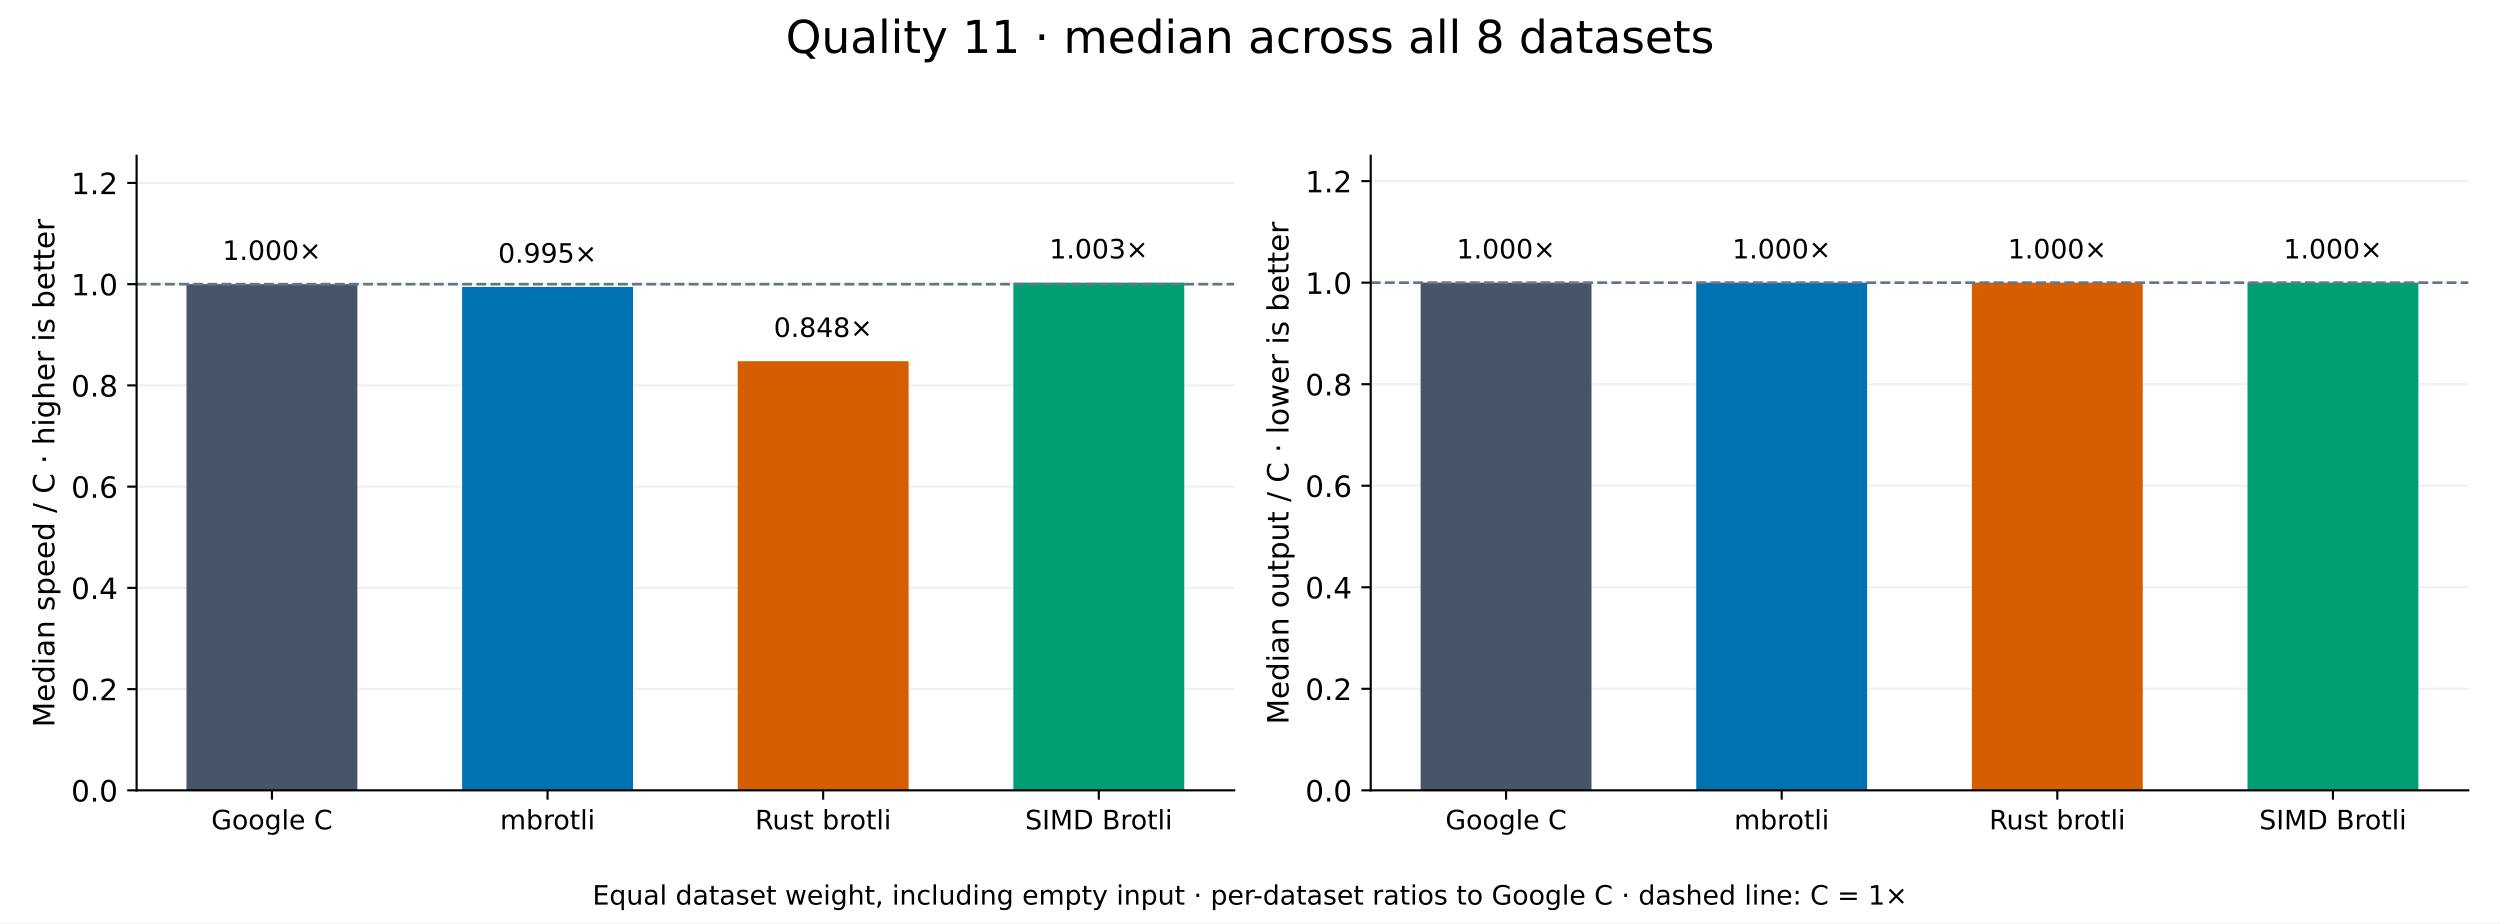
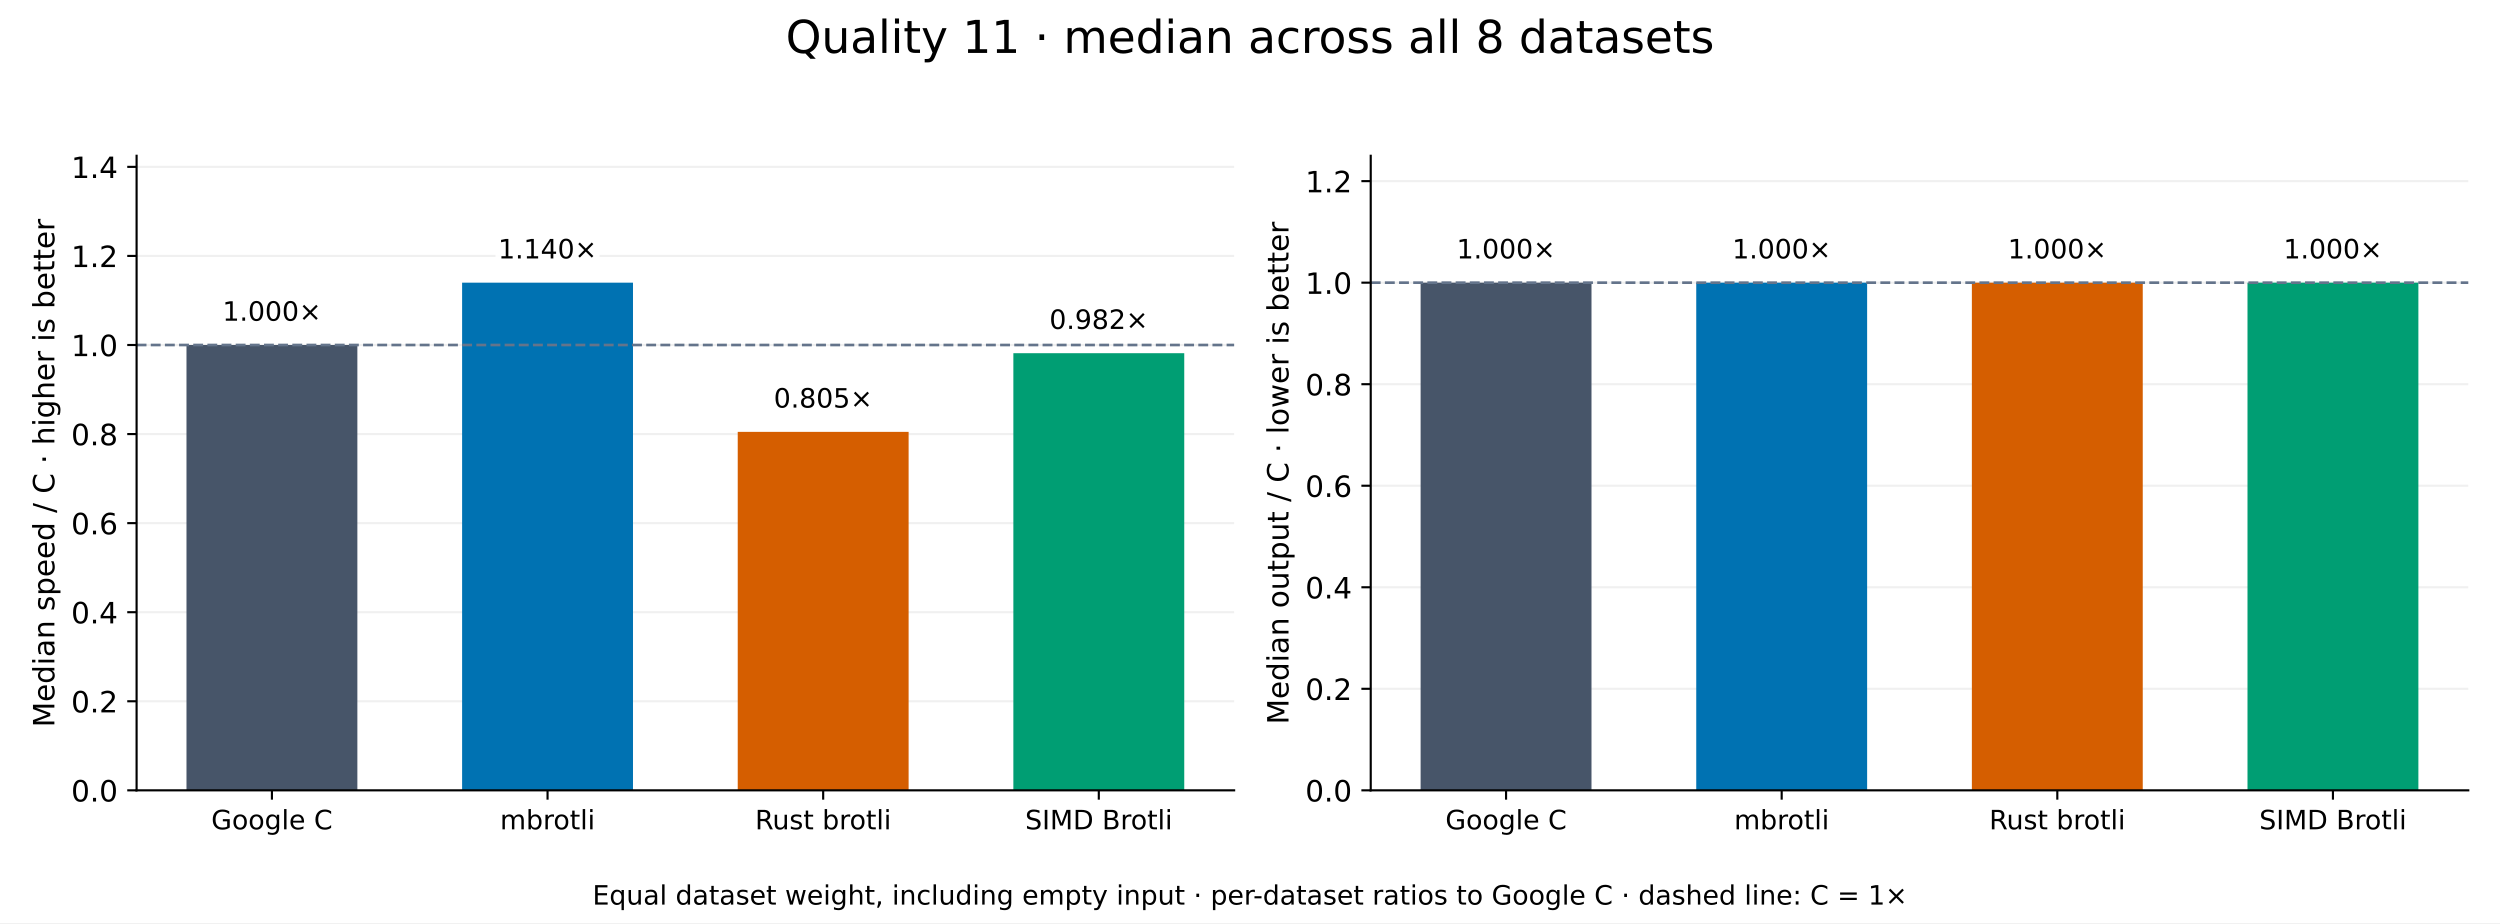
<svg xmlns="http://www.w3.org/2000/svg" xmlns:xlink="http://www.w3.org/1999/xlink" width="936pt" height="345.6pt" viewBox="0 0 936 345.6" version="1.1">
  <defs>
    <style type="text/css">*{stroke-linejoin: round; stroke-linecap: butt}</style>
  </defs>
  <g id="figure_1">
    <g id="patch_1">
-       <path d="M 0 345.6  L 936 345.6  L 936 0  L 0 0  z " style="fill: #ffffff" />
+       <path d="M 0 345.6 L 936 345.6 L 936 0 L 0 0 z " style="fill: #ffffff" />
    </g>
    <g id="axes_1">
      <g id="patch_2">
-         <path d="M 51.14 295.904  L 462.06 295.904  L 462.06 58.32  L 51.14 58.32  z " style="fill: #ffffff" />
+         <path d="M 51.14 295.904 L 462.06 295.904 L 462.06 58.32 L 51.14 58.32 z " style="fill: #ffffff" />
      </g>
      <g id="matplotlib.axis_1">
        <g id="xtick_1">
          <g id="line2d_1">
            <defs>
-               <path id="m98f23d96c9" d="M 0 0  L 0 3.5  " style="stroke: #000000; stroke-width: 0.8" />
+               <path id="m98f23d96c9" d="M 0 0 L 0 3.5 " style="stroke: #000000; stroke-width: 0.8" />
            </defs>
            <g>
              <use xlink:href="#m98f23d96c9" x="101.808" y="295.904" style="stroke: #000000; stroke-width: 0.8" />
            </g>
          </g>
          <g id="text_1">
            <text style="font-size: 10px; font-family: 'DejaVu Sans', 'Bitstream Vera Sans', 'Computer Modern Sans Serif', 'Lucida Grande', 'Verdana', 'Geneva', 'Lucid', 'Arial', 'Helvetica', 'Avant Garde', sans-serif; text-anchor: middle" x="101.808" y="310.502" transform="rotate(-0 101.8084 310.5024)">Google C</text>
          </g>
        </g>
        <g id="xtick_2">
          <g id="line2d_2">
            <g>
              <use xlink:href="#m98f23d96c9" x="205.003" y="295.904" style="stroke: #000000; stroke-width: 0.8" />
            </g>
          </g>
          <g id="text_2">
            <text style="font-size: 10px; font-family: 'DejaVu Sans', 'Bitstream Vera Sans', 'Computer Modern Sans Serif', 'Lucida Grande', 'Verdana', 'Geneva', 'Lucid', 'Arial', 'Helvetica', 'Avant Garde', sans-serif; text-anchor: middle" x="205.003" y="310.502" transform="rotate(-0 205.0028 310.5024)">mbrotli</text>
          </g>
        </g>
        <g id="xtick_3">
          <g id="line2d_3">
            <g>
              <use xlink:href="#m98f23d96c9" x="308.197" y="295.904" style="stroke: #000000; stroke-width: 0.8" />
            </g>
          </g>
          <g id="text_3">
            <text style="font-size: 10px; font-family: 'DejaVu Sans', 'Bitstream Vera Sans', 'Computer Modern Sans Serif', 'Lucida Grande', 'Verdana', 'Geneva', 'Lucid', 'Arial', 'Helvetica', 'Avant Garde', sans-serif; text-anchor: middle" x="308.197" y="310.502" transform="rotate(-0 308.1972 310.5024)">Rust brotli</text>
          </g>
        </g>
        <g id="xtick_4">
          <g id="line2d_4">
            <g>
              <use xlink:href="#m98f23d96c9" x="411.392" y="295.904" style="stroke: #000000; stroke-width: 0.8" />
            </g>
          </g>
          <g id="text_4">
            <text style="font-size: 10px; font-family: 'DejaVu Sans', 'Bitstream Vera Sans', 'Computer Modern Sans Serif', 'Lucida Grande', 'Verdana', 'Geneva', 'Lucid', 'Arial', 'Helvetica', 'Avant Garde', sans-serif; text-anchor: middle" x="411.392" y="310.502" transform="rotate(-0 411.3916 310.5024)">SIMD Brotli</text>
          </g>
        </g>
      </g>
      <g id="matplotlib.axis_2">
        <g id="ytick_1">
          <g id="line2d_5">
-             <path d="M 51.14 295.904  L 462.06 295.904  " clip-path="url(#p4ff7a56950)" style="fill: none; stroke: #b0b0b0; stroke-opacity: 0.18; stroke-width: 0.8; stroke-linecap: square" />
+             <path d="M 51.14 295.904 L 462.06 295.904 " clip-path="url(#p4ff7a56950)" style="fill: none; stroke: #b0b0b0; stroke-opacity: 0.18; stroke-width: 0.8; stroke-linecap: square" />
          </g>
          <g id="line2d_6">
            <defs>
-               <path id="m8744dde736" d="M 0 0  L -3.5 0  " style="stroke: #000000; stroke-width: 0.8" />
+               <path id="m8744dde736" d="M 0 0 L -3.5 0 " style="stroke: #000000; stroke-width: 0.8" />
            </defs>
            <g>
              <use xlink:href="#m8744dde736" x="51.14" y="295.904" style="stroke: #000000; stroke-width: 0.8" />
            </g>
          </g>
          <g id="text_5">
            <text style="font-size: 11px; font-family: 'DejaVu Sans', 'Bitstream Vera Sans', 'Computer Modern Sans Serif', 'Lucida Grande', 'Verdana', 'Geneva', 'Lucid', 'Arial', 'Helvetica', 'Avant Garde', sans-serif; text-anchor: end" x="44.14" y="300.083" transform="rotate(-0 44.14 300.0831)">0.0</text>
          </g>
        </g>
        <g id="ytick_2">
          <g id="line2d_7">
-             <path d="M 51.14 258.002  L 462.06 258.002  " clip-path="url(#p4ff7a56950)" style="fill: none; stroke: #b0b0b0; stroke-opacity: 0.18; stroke-width: 0.8; stroke-linecap: square" />
+             <path d="M 51.14 262.557 L 462.06 262.557 " clip-path="url(#p4ff7a56950)" style="fill: none; stroke: #b0b0b0; stroke-opacity: 0.18; stroke-width: 0.8; stroke-linecap: square" />
          </g>
          <g id="line2d_8">
            <g>
-               <use xlink:href="#m8744dde736" x="51.14" y="258.002" style="stroke: #000000; stroke-width: 0.8" />
+               <use xlink:href="#m8744dde736" x="51.14" y="262.557" style="stroke: #000000; stroke-width: 0.8" />
            </g>
          </g>
          <g id="text_6">
-             <text style="font-size: 11px; font-family: 'DejaVu Sans', 'Bitstream Vera Sans', 'Computer Modern Sans Serif', 'Lucida Grande', 'Verdana', 'Geneva', 'Lucid', 'Arial', 'Helvetica', 'Avant Garde', sans-serif; text-anchor: end" x="44.14" y="262.181" transform="rotate(-0 44.14 262.1809)">0.2</text>
+             <text style="font-size: 11px; font-family: 'DejaVu Sans', 'Bitstream Vera Sans', 'Computer Modern Sans Serif', 'Lucida Grande', 'Verdana', 'Geneva', 'Lucid', 'Arial', 'Helvetica', 'Avant Garde', sans-serif; text-anchor: end" x="44.14" y="266.736" transform="rotate(-0 44.14 266.736)">0.2</text>
          </g>
        </g>
        <g id="ytick_3">
          <g id="line2d_9">
-             <path d="M 51.14 220.1  L 462.06 220.1  " clip-path="url(#p4ff7a56950)" style="fill: none; stroke: #b0b0b0; stroke-opacity: 0.18; stroke-width: 0.8; stroke-linecap: square" />
+             <path d="M 51.14 229.21 L 462.06 229.21 " clip-path="url(#p4ff7a56950)" style="fill: none; stroke: #b0b0b0; stroke-opacity: 0.18; stroke-width: 0.8; stroke-linecap: square" />
          </g>
          <g id="line2d_10">
            <g>
-               <use xlink:href="#m8744dde736" x="51.14" y="220.1" style="stroke: #000000; stroke-width: 0.8" />
+               <use xlink:href="#m8744dde736" x="51.14" y="229.21" style="stroke: #000000; stroke-width: 0.8" />
            </g>
          </g>
          <g id="text_7">
-             <text style="font-size: 11px; font-family: 'DejaVu Sans', 'Bitstream Vera Sans', 'Computer Modern Sans Serif', 'Lucida Grande', 'Verdana', 'Geneva', 'Lucid', 'Arial', 'Helvetica', 'Avant Garde', sans-serif; text-anchor: end" x="44.14" y="224.279" transform="rotate(-0 44.14 224.2787)">0.4</text>
+             <text style="font-size: 11px; font-family: 'DejaVu Sans', 'Bitstream Vera Sans', 'Computer Modern Sans Serif', 'Lucida Grande', 'Verdana', 'Geneva', 'Lucid', 'Arial', 'Helvetica', 'Avant Garde', sans-serif; text-anchor: end" x="44.14" y="233.389" transform="rotate(-0 44.14 233.3888)">0.4</text>
          </g>
        </g>
        <g id="ytick_4">
          <g id="line2d_11">
-             <path d="M 51.14 182.197  L 462.06 182.197  " clip-path="url(#p4ff7a56950)" style="fill: none; stroke: #b0b0b0; stroke-opacity: 0.18; stroke-width: 0.8; stroke-linecap: square" />
+             <path d="M 51.14 195.862 L 462.06 195.862 " clip-path="url(#p4ff7a56950)" style="fill: none; stroke: #b0b0b0; stroke-opacity: 0.18; stroke-width: 0.8; stroke-linecap: square" />
          </g>
          <g id="line2d_12">
            <g>
-               <use xlink:href="#m8744dde736" x="51.14" y="182.197" style="stroke: #000000; stroke-width: 0.8" />
+               <use xlink:href="#m8744dde736" x="51.14" y="195.862" style="stroke: #000000; stroke-width: 0.8" />
            </g>
          </g>
          <g id="text_8">
-             <text style="font-size: 11px; font-family: 'DejaVu Sans', 'Bitstream Vera Sans', 'Computer Modern Sans Serif', 'Lucida Grande', 'Verdana', 'Geneva', 'Lucid', 'Arial', 'Helvetica', 'Avant Garde', sans-serif; text-anchor: end" x="44.14" y="186.377" transform="rotate(-0 44.14 186.3765)">0.6</text>
+             <text style="font-size: 11px; font-family: 'DejaVu Sans', 'Bitstream Vera Sans', 'Computer Modern Sans Serif', 'Lucida Grande', 'Verdana', 'Geneva', 'Lucid', 'Arial', 'Helvetica', 'Avant Garde', sans-serif; text-anchor: end" x="44.14" y="200.042" transform="rotate(-0 44.14 200.0416)">0.6</text>
          </g>
        </g>
        <g id="ytick_5">
          <g id="line2d_13">
-             <path d="M 51.14 144.295  L 462.06 144.295  " clip-path="url(#p4ff7a56950)" style="fill: none; stroke: #b0b0b0; stroke-opacity: 0.18; stroke-width: 0.8; stroke-linecap: square" />
+             <path d="M 51.14 162.515 L 462.06 162.515 " clip-path="url(#p4ff7a56950)" style="fill: none; stroke: #b0b0b0; stroke-opacity: 0.18; stroke-width: 0.8; stroke-linecap: square" />
          </g>
          <g id="line2d_14">
            <g>
-               <use xlink:href="#m8744dde736" x="51.14" y="144.295" style="stroke: #000000; stroke-width: 0.8" />
+               <use xlink:href="#m8744dde736" x="51.14" y="162.515" style="stroke: #000000; stroke-width: 0.8" />
            </g>
          </g>
          <g id="text_9">
-             <text style="font-size: 11px; font-family: 'DejaVu Sans', 'Bitstream Vera Sans', 'Computer Modern Sans Serif', 'Lucida Grande', 'Verdana', 'Geneva', 'Lucid', 'Arial', 'Helvetica', 'Avant Garde', sans-serif; text-anchor: end" x="44.14" y="148.474" transform="rotate(-0 44.14 148.4743)">0.8</text>
+             <text style="font-size: 11px; font-family: 'DejaVu Sans', 'Bitstream Vera Sans', 'Computer Modern Sans Serif', 'Lucida Grande', 'Verdana', 'Geneva', 'Lucid', 'Arial', 'Helvetica', 'Avant Garde', sans-serif; text-anchor: end" x="44.14" y="166.694" transform="rotate(-0 44.14 166.6944)">0.8</text>
          </g>
        </g>
        <g id="ytick_6">
          <g id="line2d_15">
-             <path d="M 51.14 106.393  L 462.06 106.393  " clip-path="url(#p4ff7a56950)" style="fill: none; stroke: #b0b0b0; stroke-opacity: 0.18; stroke-width: 0.8; stroke-linecap: square" />
+             <path d="M 51.14 129.168 L 462.06 129.168 " clip-path="url(#p4ff7a56950)" style="fill: none; stroke: #b0b0b0; stroke-opacity: 0.18; stroke-width: 0.8; stroke-linecap: square" />
          </g>
          <g id="line2d_16">
            <g>
-               <use xlink:href="#m8744dde736" x="51.14" y="106.393" style="stroke: #000000; stroke-width: 0.8" />
+               <use xlink:href="#m8744dde736" x="51.14" y="129.168" style="stroke: #000000; stroke-width: 0.8" />
            </g>
          </g>
          <g id="text_10">
-             <text style="font-size: 11px; font-family: 'DejaVu Sans', 'Bitstream Vera Sans', 'Computer Modern Sans Serif', 'Lucida Grande', 'Verdana', 'Geneva', 'Lucid', 'Arial', 'Helvetica', 'Avant Garde', sans-serif; text-anchor: end" x="44.14" y="110.572" transform="rotate(-0 44.14 110.5721)">1.0</text>
+             <text style="font-size: 11px; font-family: 'DejaVu Sans', 'Bitstream Vera Sans', 'Computer Modern Sans Serif', 'Lucida Grande', 'Verdana', 'Geneva', 'Lucid', 'Arial', 'Helvetica', 'Avant Garde', sans-serif; text-anchor: end" x="44.14" y="133.347" transform="rotate(-0 44.14 133.3473)">1.0</text>
          </g>
        </g>
        <g id="ytick_7">
          <g id="line2d_17">
-             <path d="M 51.14 68.491  L 462.06 68.491  " clip-path="url(#p4ff7a56950)" style="fill: none; stroke: #b0b0b0; stroke-opacity: 0.18; stroke-width: 0.8; stroke-linecap: square" />
+             <path d="M 51.14 95.821 L 462.06 95.821 " clip-path="url(#p4ff7a56950)" style="fill: none; stroke: #b0b0b0; stroke-opacity: 0.18; stroke-width: 0.8; stroke-linecap: square" />
          </g>
          <g id="line2d_18">
            <g>
-               <use xlink:href="#m8744dde736" x="51.14" y="68.491" style="stroke: #000000; stroke-width: 0.8" />
+               <use xlink:href="#m8744dde736" x="51.14" y="95.821" style="stroke: #000000; stroke-width: 0.8" />
            </g>
          </g>
          <g id="text_11">
-             <text style="font-size: 11px; font-family: 'DejaVu Sans', 'Bitstream Vera Sans', 'Computer Modern Sans Serif', 'Lucida Grande', 'Verdana', 'Geneva', 'Lucid', 'Arial', 'Helvetica', 'Avant Garde', sans-serif; text-anchor: end" x="44.14" y="72.67" transform="rotate(-0 44.14 72.66986)">1.2</text>
-           </g>
-         </g>
-         <g id="text_12">
+             <text style="font-size: 11px; font-family: 'DejaVu Sans', 'Bitstream Vera Sans', 'Computer Modern Sans Serif', 'Lucida Grande', 'Verdana', 'Geneva', 'Lucid', 'Arial', 'Helvetica', 'Avant Garde', sans-serif; text-anchor: end" x="44.14" y="100" transform="rotate(-0 44.14 100.0001)">1.2</text>
+           </g>
+         </g>
+         <g id="ytick_8">
+           <g id="line2d_19">
+             <path d="M 51.14 62.474 L 462.06 62.474 " clip-path="url(#p4ff7a56950)" style="fill: none; stroke: #b0b0b0; stroke-opacity: 0.18; stroke-width: 0.8; stroke-linecap: square" />
+           </g>
+           <g id="line2d_20">
+             <g>
+               <use xlink:href="#m8744dde736" x="51.14" y="62.474" style="stroke: #000000; stroke-width: 0.8" />
+             </g>
+           </g>
+           <g id="text_12">
+             <text style="font-size: 11px; font-family: 'DejaVu Sans', 'Bitstream Vera Sans', 'Computer Modern Sans Serif', 'Lucida Grande', 'Verdana', 'Geneva', 'Lucid', 'Arial', 'Helvetica', 'Avant Garde', sans-serif; text-anchor: end" x="44.14" y="66.653" transform="rotate(-0 44.14 66.65292)">1.4</text>
+           </g>
+         </g>
+         <g id="text_13">
          <text style="font-size: 11px; font-family: 'DejaVu Sans', 'Bitstream Vera Sans', 'Computer Modern Sans Serif', 'Lucida Grande', 'Verdana', 'Geneva', 'Lucid', 'Arial', 'Helvetica', 'Avant Garde', sans-serif; text-anchor: middle" x="20.359" y="177.112" transform="rotate(-90 20.35891 177.112)">Median speed / C · higher is better</text>
        </g>
      </g>
      <g id="patch_3">
-         <path d="M 69.818 295.904  L 133.799 295.904  L 133.799 106.393  L 69.818 106.393  z " clip-path="url(#p4ff7a56950)" style="fill: #475569" />
+         <path d="M 69.818 295.904 L 133.799 295.904 L 133.799 129.168 L 69.818 129.168 z " clip-path="url(#p4ff7a56950)" style="fill: #475569" />
      </g>
      <g id="patch_4">
-         <path d="M 173.013 295.904  L 236.993 295.904  L 236.993 107.426  L 173.013 107.426  z " clip-path="url(#p4ff7a56950)" style="fill: #0072b2" />
+         <path d="M 173.013 295.904 L 236.993 295.904 L 236.993 105.837 L 173.013 105.837 z " clip-path="url(#p4ff7a56950)" style="fill: #0072b2" />
      </g>
      <g id="patch_5">
-         <path d="M 276.207 295.904  L 340.187 295.904  L 340.187 135.232  L 276.207 135.232  z " clip-path="url(#p4ff7a56950)" style="fill: #d55e00" />
+         <path d="M 276.207 295.904 L 340.187 295.904 L 340.187 161.688 L 276.207 161.688 z " clip-path="url(#p4ff7a56950)" style="fill: #d55e00" />
      </g>
      <g id="patch_6">
-         <path d="M 379.401 295.904  L 443.382 295.904  L 443.382 105.837  L 379.401 105.837  z " clip-path="url(#p4ff7a56950)" style="fill: #009e73" />
-       </g>
-       <g id="line2d_19">
-         <path d="M 51.14 106.393  L 462.06 106.393  " clip-path="url(#p4ff7a56950)" style="fill: none; stroke-dasharray: 3.7,1.6; stroke-dashoffset: 0; stroke: #64748b" />
+         <path d="M 379.401 295.904 L 443.382 295.904 L 443.382 132.236 L 379.401 132.236 z " clip-path="url(#p4ff7a56950)" style="fill: #009e73" />
+       </g>
+       <g id="line2d_21">
+         <path d="M 51.14 129.168 L 462.06 129.168 " clip-path="url(#p4ff7a56950)" style="fill: none; stroke-dasharray: 3.7,1.6; stroke-dashoffset: 0; stroke: #64748b" />
      </g>
      <g id="patch_7">
-         <path d="M 51.14 295.904  L 51.14 58.32  " style="fill: none; stroke: #000000; stroke-width: 0.8; stroke-linejoin: miter; stroke-linecap: square" />
+         <path d="M 51.14 295.904 L 51.14 58.32 " style="fill: none; stroke: #000000; stroke-width: 0.8; stroke-linejoin: miter; stroke-linecap: square" />
      </g>
      <g id="patch_8">
-         <path d="M 51.14 295.904  L 462.06 295.904  " style="fill: none; stroke: #000000; stroke-width: 0.8; stroke-linejoin: miter; stroke-linecap: square" />
-       </g>
-       <g id="text_13">
+         <path d="M 51.14 295.904 L 462.06 295.904 " style="fill: none; stroke: #000000; stroke-width: 0.8; stroke-linejoin: miter; stroke-linecap: square" />
+       </g>
+       <g id="text_14">
        <g id="patch_9">
-           <path d="M 82.305 100.393  L 121.312 100.393  L 121.312 88.715  L 82.305 88.715  z " style="fill: #ffffff; opacity: 0.9" />
-         </g>
-         <text style="font-size: 10px; font-family: 'DejaVu Sans', 'Bitstream Vera Sans', 'Computer Modern Sans Serif', 'Lucida Grande', 'Verdana', 'Geneva', 'Lucid', 'Arial', 'Helvetica', 'Avant Garde', sans-serif; text-anchor: middle" x="101.808" y="97.313" transform="rotate(-0 101.8084 97.31325)">1.000×</text>
-       </g>
-       <g id="text_14">
+           <path d="M 82.305 123.168 L 121.312 123.168 L 121.312 111.49 L 82.305 111.49 z " style="fill: #ffffff; opacity: 0.9" />
+         </g>
+         <text style="font-size: 10px; font-family: 'DejaVu Sans', 'Bitstream Vera Sans', 'Computer Modern Sans Serif', 'Lucida Grande', 'Verdana', 'Geneva', 'Lucid', 'Arial', 'Helvetica', 'Avant Garde', sans-serif; text-anchor: middle" x="101.808" y="120.088" transform="rotate(-0 101.8084 120.0884)">1.000×</text>
+       </g>
+       <g id="text_15">
        <g id="patch_10">
-           <path d="M 185.499 101.426  L 224.507 101.426  L 224.507 89.748  L 185.499 89.748  z " style="fill: #ffffff; opacity: 0.9" />
-         </g>
-         <text style="font-size: 10px; font-family: 'DejaVu Sans', 'Bitstream Vera Sans', 'Computer Modern Sans Serif', 'Lucida Grande', 'Verdana', 'Geneva', 'Lucid', 'Arial', 'Helvetica', 'Avant Garde', sans-serif; text-anchor: middle" x="205.003" y="98.346" transform="rotate(-0 205.0028 98.34602)">0.995×</text>
-       </g>
-       <g id="text_15">
+           <path d="M 185.499 99.837 L 224.507 99.837 L 224.507 88.159 L 185.499 88.159 z " style="fill: #ffffff; opacity: 0.9" />
+         </g>
+         <text style="font-size: 10px; font-family: 'DejaVu Sans', 'Bitstream Vera Sans', 'Computer Modern Sans Serif', 'Lucida Grande', 'Verdana', 'Geneva', 'Lucid', 'Arial', 'Helvetica', 'Avant Garde', sans-serif; text-anchor: middle" x="205.003" y="96.757" transform="rotate(-0 205.0028 96.75711)">1.140×</text>
+       </g>
+       <g id="text_16">
        <g id="patch_11">
-           <path d="M 288.693 129.232  L 327.701 129.232  L 327.701 117.554  L 288.693 117.554  z " style="fill: #ffffff; opacity: 0.9" />
-         </g>
-         <text style="font-size: 10px; font-family: 'DejaVu Sans', 'Bitstream Vera Sans', 'Computer Modern Sans Serif', 'Lucida Grande', 'Verdana', 'Geneva', 'Lucid', 'Arial', 'Helvetica', 'Avant Garde', sans-serif; text-anchor: middle" x="308.197" y="126.152" transform="rotate(-0 308.1972 126.1524)">0.848×</text>
-       </g>
-       <g id="text_16">
+           <path d="M 288.693 155.688 L 327.701 155.688 L 327.701 144.01 L 288.693 144.01 z " style="fill: #ffffff; opacity: 0.9" />
+         </g>
+         <text style="font-size: 10px; font-family: 'DejaVu Sans', 'Bitstream Vera Sans', 'Computer Modern Sans Serif', 'Lucida Grande', 'Verdana', 'Geneva', 'Lucid', 'Arial', 'Helvetica', 'Avant Garde', sans-serif; text-anchor: middle" x="308.197" y="152.608" transform="rotate(-0 308.1972 152.6085)">0.805×</text>
+       </g>
+       <g id="text_17">
        <g id="patch_12">
-           <path d="M 391.888 99.837  L 430.895 99.837  L 430.895 88.159  L 391.888 88.159  z " style="fill: #ffffff; opacity: 0.9" />
-         </g>
-         <text style="font-size: 10px; font-family: 'DejaVu Sans', 'Bitstream Vera Sans', 'Computer Modern Sans Serif', 'Lucida Grande', 'Verdana', 'Geneva', 'Lucid', 'Arial', 'Helvetica', 'Avant Garde', sans-serif; text-anchor: middle" x="411.392" y="96.757" transform="rotate(-0 411.3916 96.75711)">1.003×</text>
+           <path d="M 391.888 126.236 L 430.895 126.236 L 430.895 114.558 L 391.888 114.558 z " style="fill: #ffffff; opacity: 0.9" />
+         </g>
+         <text style="font-size: 10px; font-family: 'DejaVu Sans', 'Bitstream Vera Sans', 'Computer Modern Sans Serif', 'Lucida Grande', 'Verdana', 'Geneva', 'Lucid', 'Arial', 'Helvetica', 'Avant Garde', sans-serif; text-anchor: middle" x="411.392" y="123.156" transform="rotate(-0 411.3916 123.156)">0.982×</text>
      </g>
    </g>
    <g id="axes_2">
      <g id="patch_13">
-         <path d="M 513.2 295.904  L 924.12 295.904  L 924.12 58.32  L 513.2 58.32  z " style="fill: #ffffff" />
+         <path d="M 513.2 295.904 L 924.12 295.904 L 924.12 58.32 L 513.2 58.32 z " style="fill: #ffffff" />
      </g>
      <g id="matplotlib.axis_3">
        <g id="xtick_5">
-           <g id="line2d_20">
+           <g id="line2d_22">
            <g>
              <use xlink:href="#m98f23d96c9" x="563.868" y="295.904" style="stroke: #000000; stroke-width: 0.8" />
            </g>
          </g>
-           <g id="text_17">
+           <g id="text_18">
            <text style="font-size: 10px; font-family: 'DejaVu Sans', 'Bitstream Vera Sans', 'Computer Modern Sans Serif', 'Lucida Grande', 'Verdana', 'Geneva', 'Lucid', 'Arial', 'Helvetica', 'Avant Garde', sans-serif; text-anchor: middle" x="563.868" y="310.502" transform="rotate(-0 563.8684 310.5024)">Google C</text>
          </g>
        </g>
        <g id="xtick_6">
-           <g id="line2d_21">
+           <g id="line2d_23">
            <g>
              <use xlink:href="#m98f23d96c9" x="667.063" y="295.904" style="stroke: #000000; stroke-width: 0.8" />
            </g>
          </g>
-           <g id="text_18">
+           <g id="text_19">
            <text style="font-size: 10px; font-family: 'DejaVu Sans', 'Bitstream Vera Sans', 'Computer Modern Sans Serif', 'Lucida Grande', 'Verdana', 'Geneva', 'Lucid', 'Arial', 'Helvetica', 'Avant Garde', sans-serif; text-anchor: middle" x="667.063" y="310.502" transform="rotate(-0 667.0628 310.5024)">mbrotli</text>
          </g>
        </g>
        <g id="xtick_7">
-           <g id="line2d_22">
+           <g id="line2d_24">
            <g>
              <use xlink:href="#m98f23d96c9" x="770.257" y="295.904" style="stroke: #000000; stroke-width: 0.8" />
            </g>
          </g>
-           <g id="text_19">
+           <g id="text_20">
            <text style="font-size: 10px; font-family: 'DejaVu Sans', 'Bitstream Vera Sans', 'Computer Modern Sans Serif', 'Lucida Grande', 'Verdana', 'Geneva', 'Lucid', 'Arial', 'Helvetica', 'Avant Garde', sans-serif; text-anchor: middle" x="770.257" y="310.502" transform="rotate(-0 770.2572 310.5024)">Rust brotli</text>
          </g>
        </g>
        <g id="xtick_8">
-           <g id="line2d_23">
+           <g id="line2d_25">
            <g>
              <use xlink:href="#m98f23d96c9" x="873.452" y="295.904" style="stroke: #000000; stroke-width: 0.8" />
            </g>
          </g>
-           <g id="text_20">
+           <g id="text_21">
            <text style="font-size: 10px; font-family: 'DejaVu Sans', 'Bitstream Vera Sans', 'Computer Modern Sans Serif', 'Lucida Grande', 'Verdana', 'Geneva', 'Lucid', 'Arial', 'Helvetica', 'Avant Garde', sans-serif; text-anchor: middle" x="873.452" y="310.502" transform="rotate(-0 873.4516 310.5024)">SIMD Brotli</text>
          </g>
        </g>
      </g>
      <g id="matplotlib.axis_4">
-         <g id="ytick_8">
-           <g id="line2d_24">
-             <path d="M 513.2 295.904  L 924.12 295.904  " clip-path="url(#p8cae6530a7)" style="fill: none; stroke: #b0b0b0; stroke-opacity: 0.18; stroke-width: 0.8; stroke-linecap: square" />
-           </g>
-           <g id="line2d_25">
-             <g>
-               <use xlink:href="#m8744dde736" x="513.2" y="295.904" style="stroke: #000000; stroke-width: 0.8" />
-             </g>
-           </g>
-           <g id="text_21">
-             <text style="font-size: 11px; font-family: 'DejaVu Sans', 'Bitstream Vera Sans', 'Computer Modern Sans Serif', 'Lucida Grande', 'Verdana', 'Geneva', 'Lucid', 'Arial', 'Helvetica', 'Avant Garde', sans-serif; text-anchor: end" x="506.2" y="300.083" transform="rotate(-0 506.2 300.0831)">0.0</text>
-           </g>
-         </g>
        <g id="ytick_9">
          <g id="line2d_26">
-             <path d="M 513.2 257.891  L 924.12 257.891  " clip-path="url(#p8cae6530a7)" style="fill: none; stroke: #b0b0b0; stroke-opacity: 0.18; stroke-width: 0.8; stroke-linecap: square" />
+             <path d="M 513.2 295.904 L 924.12 295.904 " clip-path="url(#p8cae6530a7)" style="fill: none; stroke: #b0b0b0; stroke-opacity: 0.18; stroke-width: 0.8; stroke-linecap: square" />
          </g>
          <g id="line2d_27">
            <g>
-               <use xlink:href="#m8744dde736" x="513.2" y="257.891" style="stroke: #000000; stroke-width: 0.8" />
+               <use xlink:href="#m8744dde736" x="513.2" y="295.904" style="stroke: #000000; stroke-width: 0.8" />
            </g>
          </g>
          <g id="text_22">
-             <text style="font-size: 11px; font-family: 'DejaVu Sans', 'Bitstream Vera Sans', 'Computer Modern Sans Serif', 'Lucida Grande', 'Verdana', 'Geneva', 'Lucid', 'Arial', 'Helvetica', 'Avant Garde', sans-serif; text-anchor: end" x="506.2" y="262.07" transform="rotate(-0 506.2 262.0697)">0.2</text>
+             <text style="font-size: 11px; font-family: 'DejaVu Sans', 'Bitstream Vera Sans', 'Computer Modern Sans Serif', 'Lucida Grande', 'Verdana', 'Geneva', 'Lucid', 'Arial', 'Helvetica', 'Avant Garde', sans-serif; text-anchor: end" x="506.2" y="300.083" transform="rotate(-0 506.2 300.0831)">0.0</text>
          </g>
        </g>
        <g id="ytick_10">
          <g id="line2d_28">
-             <path d="M 513.2 219.877  L 924.12 219.877  " clip-path="url(#p8cae6530a7)" style="fill: none; stroke: #b0b0b0; stroke-opacity: 0.18; stroke-width: 0.8; stroke-linecap: square" />
+             <path d="M 513.2 257.891 L 924.12 257.891 " clip-path="url(#p8cae6530a7)" style="fill: none; stroke: #b0b0b0; stroke-opacity: 0.18; stroke-width: 0.8; stroke-linecap: square" />
          </g>
          <g id="line2d_29">
            <g>
-               <use xlink:href="#m8744dde736" x="513.2" y="219.877" style="stroke: #000000; stroke-width: 0.8" />
+               <use xlink:href="#m8744dde736" x="513.2" y="257.891" style="stroke: #000000; stroke-width: 0.8" />
            </g>
          </g>
          <g id="text_23">
-             <text style="font-size: 11px; font-family: 'DejaVu Sans', 'Bitstream Vera Sans', 'Computer Modern Sans Serif', 'Lucida Grande', 'Verdana', 'Geneva', 'Lucid', 'Arial', 'Helvetica', 'Avant Garde', sans-serif; text-anchor: end" x="506.2" y="224.056" transform="rotate(-0 506.2 224.0563)">0.4</text>
+             <text style="font-size: 11px; font-family: 'DejaVu Sans', 'Bitstream Vera Sans', 'Computer Modern Sans Serif', 'Lucida Grande', 'Verdana', 'Geneva', 'Lucid', 'Arial', 'Helvetica', 'Avant Garde', sans-serif; text-anchor: end" x="506.2" y="262.07" transform="rotate(-0 506.2 262.0697)">0.2</text>
          </g>
        </g>
        <g id="ytick_11">
          <g id="line2d_30">
-             <path d="M 513.2 181.864  L 924.12 181.864  " clip-path="url(#p8cae6530a7)" style="fill: none; stroke: #b0b0b0; stroke-opacity: 0.18; stroke-width: 0.8; stroke-linecap: square" />
+             <path d="M 513.2 219.877 L 924.12 219.877 " clip-path="url(#p8cae6530a7)" style="fill: none; stroke: #b0b0b0; stroke-opacity: 0.18; stroke-width: 0.8; stroke-linecap: square" />
          </g>
          <g id="line2d_31">
            <g>
-               <use xlink:href="#m8744dde736" x="513.2" y="181.864" style="stroke: #000000; stroke-width: 0.8" />
+               <use xlink:href="#m8744dde736" x="513.2" y="219.877" style="stroke: #000000; stroke-width: 0.8" />
            </g>
          </g>
          <g id="text_24">
-             <text style="font-size: 11px; font-family: 'DejaVu Sans', 'Bitstream Vera Sans', 'Computer Modern Sans Serif', 'Lucida Grande', 'Verdana', 'Geneva', 'Lucid', 'Arial', 'Helvetica', 'Avant Garde', sans-serif; text-anchor: end" x="506.2" y="186.043" transform="rotate(-0 506.2 186.0428)">0.6</text>
+             <text style="font-size: 11px; font-family: 'DejaVu Sans', 'Bitstream Vera Sans', 'Computer Modern Sans Serif', 'Lucida Grande', 'Verdana', 'Geneva', 'Lucid', 'Arial', 'Helvetica', 'Avant Garde', sans-serif; text-anchor: end" x="506.2" y="224.056" transform="rotate(-0 506.2 224.0563)">0.4</text>
          </g>
        </g>
        <g id="ytick_12">
          <g id="line2d_32">
-             <path d="M 513.2 143.85  L 924.12 143.85  " clip-path="url(#p8cae6530a7)" style="fill: none; stroke: #b0b0b0; stroke-opacity: 0.18; stroke-width: 0.8; stroke-linecap: square" />
+             <path d="M 513.2 181.864 L 924.12 181.864 " clip-path="url(#p8cae6530a7)" style="fill: none; stroke: #b0b0b0; stroke-opacity: 0.18; stroke-width: 0.8; stroke-linecap: square" />
          </g>
          <g id="line2d_33">
            <g>
-               <use xlink:href="#m8744dde736" x="513.2" y="143.85" style="stroke: #000000; stroke-width: 0.8" />
+               <use xlink:href="#m8744dde736" x="513.2" y="181.864" style="stroke: #000000; stroke-width: 0.8" />
            </g>
          </g>
          <g id="text_25">
-             <text style="font-size: 11px; font-family: 'DejaVu Sans', 'Bitstream Vera Sans', 'Computer Modern Sans Serif', 'Lucida Grande', 'Verdana', 'Geneva', 'Lucid', 'Arial', 'Helvetica', 'Avant Garde', sans-serif; text-anchor: end" x="506.2" y="148.029" transform="rotate(-0 506.2 148.0294)">0.8</text>
+             <text style="font-size: 11px; font-family: 'DejaVu Sans', 'Bitstream Vera Sans', 'Computer Modern Sans Serif', 'Lucida Grande', 'Verdana', 'Geneva', 'Lucid', 'Arial', 'Helvetica', 'Avant Garde', sans-serif; text-anchor: end" x="506.2" y="186.043" transform="rotate(-0 506.2 186.0428)">0.6</text>
          </g>
        </g>
        <g id="ytick_13">
          <g id="line2d_34">
-             <path d="M 513.2 105.837  L 924.12 105.837  " clip-path="url(#p8cae6530a7)" style="fill: none; stroke: #b0b0b0; stroke-opacity: 0.18; stroke-width: 0.8; stroke-linecap: square" />
+             <path d="M 513.2 143.85 L 924.12 143.85 " clip-path="url(#p8cae6530a7)" style="fill: none; stroke: #b0b0b0; stroke-opacity: 0.18; stroke-width: 0.8; stroke-linecap: square" />
          </g>
          <g id="line2d_35">
            <g>
-               <use xlink:href="#m8744dde736" x="513.2" y="105.837" style="stroke: #000000; stroke-width: 0.8" />
+               <use xlink:href="#m8744dde736" x="513.2" y="143.85" style="stroke: #000000; stroke-width: 0.8" />
            </g>
          </g>
          <g id="text_26">
-             <text style="font-size: 11px; font-family: 'DejaVu Sans', 'Bitstream Vera Sans', 'Computer Modern Sans Serif', 'Lucida Grande', 'Verdana', 'Geneva', 'Lucid', 'Arial', 'Helvetica', 'Avant Garde', sans-serif; text-anchor: end" x="506.2" y="110.016" transform="rotate(-0 506.2 110.0159)">1.0</text>
+             <text style="font-size: 11px; font-family: 'DejaVu Sans', 'Bitstream Vera Sans', 'Computer Modern Sans Serif', 'Lucida Grande', 'Verdana', 'Geneva', 'Lucid', 'Arial', 'Helvetica', 'Avant Garde', sans-serif; text-anchor: end" x="506.2" y="148.029" transform="rotate(-0 506.2 148.0294)">0.8</text>
          </g>
        </g>
        <g id="ytick_14">
          <g id="line2d_36">
-             <path d="M 513.2 67.823  L 924.12 67.823  " clip-path="url(#p8cae6530a7)" style="fill: none; stroke: #b0b0b0; stroke-opacity: 0.18; stroke-width: 0.8; stroke-linecap: square" />
+             <path d="M 513.2 105.837 L 924.12 105.837 " clip-path="url(#p8cae6530a7)" style="fill: none; stroke: #b0b0b0; stroke-opacity: 0.18; stroke-width: 0.8; stroke-linecap: square" />
          </g>
          <g id="line2d_37">
            <g>
+               <use xlink:href="#m8744dde736" x="513.2" y="105.837" style="stroke: #000000; stroke-width: 0.8" />
+             </g>
+           </g>
+           <g id="text_27">
+             <text style="font-size: 11px; font-family: 'DejaVu Sans', 'Bitstream Vera Sans', 'Computer Modern Sans Serif', 'Lucida Grande', 'Verdana', 'Geneva', 'Lucid', 'Arial', 'Helvetica', 'Avant Garde', sans-serif; text-anchor: end" x="506.2" y="110.016" transform="rotate(-0 506.2 110.0159)">1.0</text>
+           </g>
+         </g>
+         <g id="ytick_15">
+           <g id="line2d_38">
+             <path d="M 513.2 67.823 L 924.12 67.823 " clip-path="url(#p8cae6530a7)" style="fill: none; stroke: #b0b0b0; stroke-opacity: 0.18; stroke-width: 0.8; stroke-linecap: square" />
+           </g>
+           <g id="line2d_39">
+             <g>
              <use xlink:href="#m8744dde736" x="513.2" y="67.823" style="stroke: #000000; stroke-width: 0.8" />
            </g>
          </g>
-           <g id="text_27">
+           <g id="text_28">
            <text style="font-size: 11px; font-family: 'DejaVu Sans', 'Bitstream Vera Sans', 'Computer Modern Sans Serif', 'Lucida Grande', 'Verdana', 'Geneva', 'Lucid', 'Arial', 'Helvetica', 'Avant Garde', sans-serif; text-anchor: end" x="506.2" y="72.003" transform="rotate(-0 506.2 72.0025)">1.2</text>
          </g>
        </g>
-         <g id="text_28">
+         <g id="text_29">
          <text style="font-size: 11px; font-family: 'DejaVu Sans', 'Bitstream Vera Sans', 'Computer Modern Sans Serif', 'Lucida Grande', 'Verdana', 'Geneva', 'Lucid', 'Arial', 'Helvetica', 'Avant Garde', sans-serif; text-anchor: middle" x="482.419" y="177.112" transform="rotate(-90 482.4189 177.112)">Median output / C · lower is better</text>
        </g>
      </g>
      <g id="patch_14">
-         <path d="M 531.878 295.904  L 595.859 295.904  L 595.859 105.837  L 531.878 105.837  z " clip-path="url(#p8cae6530a7)" style="fill: #475569" />
+         <path d="M 531.878 295.904 L 595.859 295.904 L 595.859 105.837 L 531.878 105.837 z " clip-path="url(#p8cae6530a7)" style="fill: #475569" />
      </g>
      <g id="patch_15">
-         <path d="M 635.073 295.904  L 699.053 295.904  L 699.053 105.837  L 635.073 105.837  z " clip-path="url(#p8cae6530a7)" style="fill: #0072b2" />
+         <path d="M 635.073 295.904 L 699.053 295.904 L 699.053 105.837 L 635.073 105.837 z " clip-path="url(#p8cae6530a7)" style="fill: #0072b2" />
      </g>
      <g id="patch_16">
-         <path d="M 738.267 295.904  L 802.247 295.904  L 802.247 105.837  L 738.267 105.837  z " clip-path="url(#p8cae6530a7)" style="fill: #d55e00" />
+         <path d="M 738.267 295.904 L 802.247 295.904 L 802.247 105.837 L 738.267 105.837 z " clip-path="url(#p8cae6530a7)" style="fill: #d55e00" />
      </g>
      <g id="patch_17">
-         <path d="M 841.461 295.904  L 905.442 295.904  L 905.442 105.837  L 841.461 105.837  z " clip-path="url(#p8cae6530a7)" style="fill: #009e73" />
-       </g>
-       <g id="line2d_38">
-         <path d="M 513.2 105.837  L 924.12 105.837  " clip-path="url(#p8cae6530a7)" style="fill: none; stroke-dasharray: 3.7,1.6; stroke-dashoffset: 0; stroke: #64748b" />
+         <path d="M 841.461 295.904 L 905.442 295.904 L 905.442 105.837 L 841.461 105.837 z " clip-path="url(#p8cae6530a7)" style="fill: #009e73" />
+       </g>
+       <g id="line2d_40">
+         <path d="M 513.2 105.837 L 924.12 105.837 " clip-path="url(#p8cae6530a7)" style="fill: none; stroke-dasharray: 3.7,1.6; stroke-dashoffset: 0; stroke: #64748b" />
      </g>
      <g id="patch_18">
-         <path d="M 513.2 295.904  L 513.2 58.32  " style="fill: none; stroke: #000000; stroke-width: 0.8; stroke-linejoin: miter; stroke-linecap: square" />
+         <path d="M 513.2 295.904 L 513.2 58.32 " style="fill: none; stroke: #000000; stroke-width: 0.8; stroke-linejoin: miter; stroke-linecap: square" />
      </g>
      <g id="patch_19">
-         <path d="M 513.2 295.904  L 924.12 295.904  " style="fill: none; stroke: #000000; stroke-width: 0.8; stroke-linejoin: miter; stroke-linecap: square" />
-       </g>
-       <g id="text_29">
+         <path d="M 513.2 295.904 L 924.12 295.904 " style="fill: none; stroke: #000000; stroke-width: 0.8; stroke-linejoin: miter; stroke-linecap: square" />
+       </g>
+       <g id="text_30">
        <g id="patch_20">
-           <path d="M 544.365 99.837  L 583.372 99.837  L 583.372 88.159  L 544.365 88.159  z " style="fill: #ffffff; opacity: 0.9" />
+           <path d="M 544.365 99.837 L 583.372 99.837 L 583.372 88.159 L 544.365 88.159 z " style="fill: #ffffff; opacity: 0.9" />
        </g>
        <text style="font-size: 10px; font-family: 'DejaVu Sans', 'Bitstream Vera Sans', 'Computer Modern Sans Serif', 'Lucida Grande', 'Verdana', 'Geneva', 'Lucid', 'Arial', 'Helvetica', 'Avant Garde', sans-serif; text-anchor: middle" x="563.868" y="96.757" transform="rotate(-0 563.8684 96.75711)">1.000×</text>
      </g>
-       <g id="text_30">
+       <g id="text_31">
        <g id="patch_21">
-           <path d="M 647.559 99.837  L 686.567 99.837  L 686.567 88.159  L 647.559 88.159  z " style="fill: #ffffff; opacity: 0.9" />
+           <path d="M 647.559 99.837 L 686.567 99.837 L 686.567 88.159 L 647.559 88.159 z " style="fill: #ffffff; opacity: 0.9" />
        </g>
        <text style="font-size: 10px; font-family: 'DejaVu Sans', 'Bitstream Vera Sans', 'Computer Modern Sans Serif', 'Lucida Grande', 'Verdana', 'Geneva', 'Lucid', 'Arial', 'Helvetica', 'Avant Garde', sans-serif; text-anchor: middle" x="667.063" y="96.757" transform="rotate(-0 667.0628 96.75711)">1.000×</text>
      </g>
-       <g id="text_31">
+       <g id="text_32">
        <g id="patch_22">
-           <path d="M 750.753 99.837  L 789.761 99.837  L 789.761 88.159  L 750.753 88.159  z " style="fill: #ffffff; opacity: 0.9" />
+           <path d="M 750.753 99.837 L 789.761 99.837 L 789.761 88.159 L 750.753 88.159 z " style="fill: #ffffff; opacity: 0.9" />
        </g>
        <text style="font-size: 10px; font-family: 'DejaVu Sans', 'Bitstream Vera Sans', 'Computer Modern Sans Serif', 'Lucida Grande', 'Verdana', 'Geneva', 'Lucid', 'Arial', 'Helvetica', 'Avant Garde', sans-serif; text-anchor: middle" x="770.257" y="96.757" transform="rotate(-0 770.2572 96.75711)">1.000×</text>
      </g>
-       <g id="text_32">
+       <g id="text_33">
        <g id="patch_23">
-           <path d="M 853.948 99.837  L 892.955 99.837  L 892.955 88.159  L 853.948 88.159  z " style="fill: #ffffff; opacity: 0.9" />
+           <path d="M 853.948 99.837 L 892.955 99.837 L 892.955 88.159 L 853.948 88.159 z " style="fill: #ffffff; opacity: 0.9" />
        </g>
        <text style="font-size: 10px; font-family: 'DejaVu Sans', 'Bitstream Vera Sans', 'Computer Modern Sans Serif', 'Lucida Grande', 'Verdana', 'Geneva', 'Lucid', 'Arial', 'Helvetica', 'Avant Garde', sans-serif; text-anchor: middle" x="873.452" y="96.757" transform="rotate(-0 873.4516 96.75711)">1.000×</text>
      </g>
    </g>
-     <g id="text_33">
+     <g id="text_34">
      <text style="font-size: 17px; font-family: 'DejaVu Sans', 'Bitstream Vera Sans', 'Computer Modern Sans Serif', 'Lucida Grande', 'Verdana', 'Geneva', 'Lucid', 'Arial', 'Helvetica', 'Avant Garde', sans-serif; text-anchor: middle" x="468" y="19.829" transform="rotate(-0 468 19.82934)">Quality 11 · median across all 8 datasets</text>
    </g>
-     <g id="text_34">
+     <g id="text_35">
      <text style="font-size: 10px; font-family: 'DejaVu Sans', 'Bitstream Vera Sans', 'Computer Modern Sans Serif', 'Lucida Grande', 'Verdana', 'Geneva', 'Lucid', 'Arial', 'Helvetica', 'Avant Garde', sans-serif; text-anchor: middle" x="468" y="338.688" transform="rotate(-0 468 338.688)">Equal dataset weight, including empty input · per-dataset ratios to Google C · dashed line: C = 1×</text>
    </g>
  </g>
  <defs>
    <clipPath id="p4ff7a56950">
      <rect x="51.14" y="58.32" width="410.92" height="237.584" />
    </clipPath>
    <clipPath id="p8cae6530a7">
      <rect x="513.2" y="58.32" width="410.92" height="237.584" />
    </clipPath>
  </defs>
</svg>
